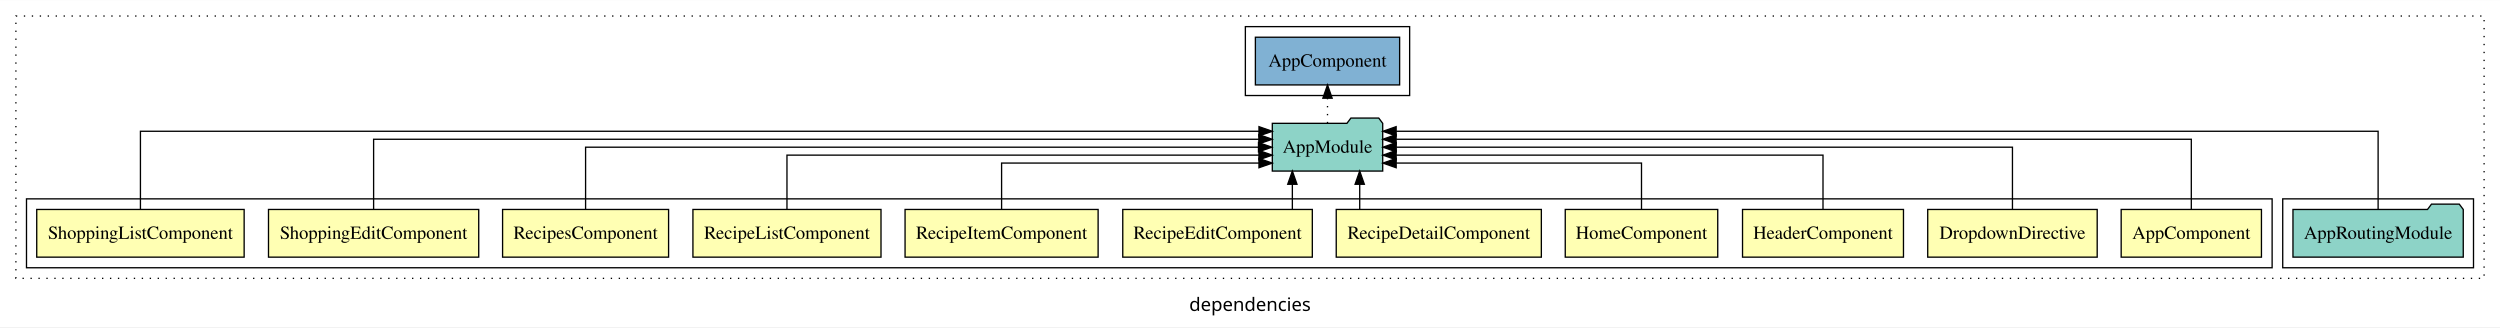
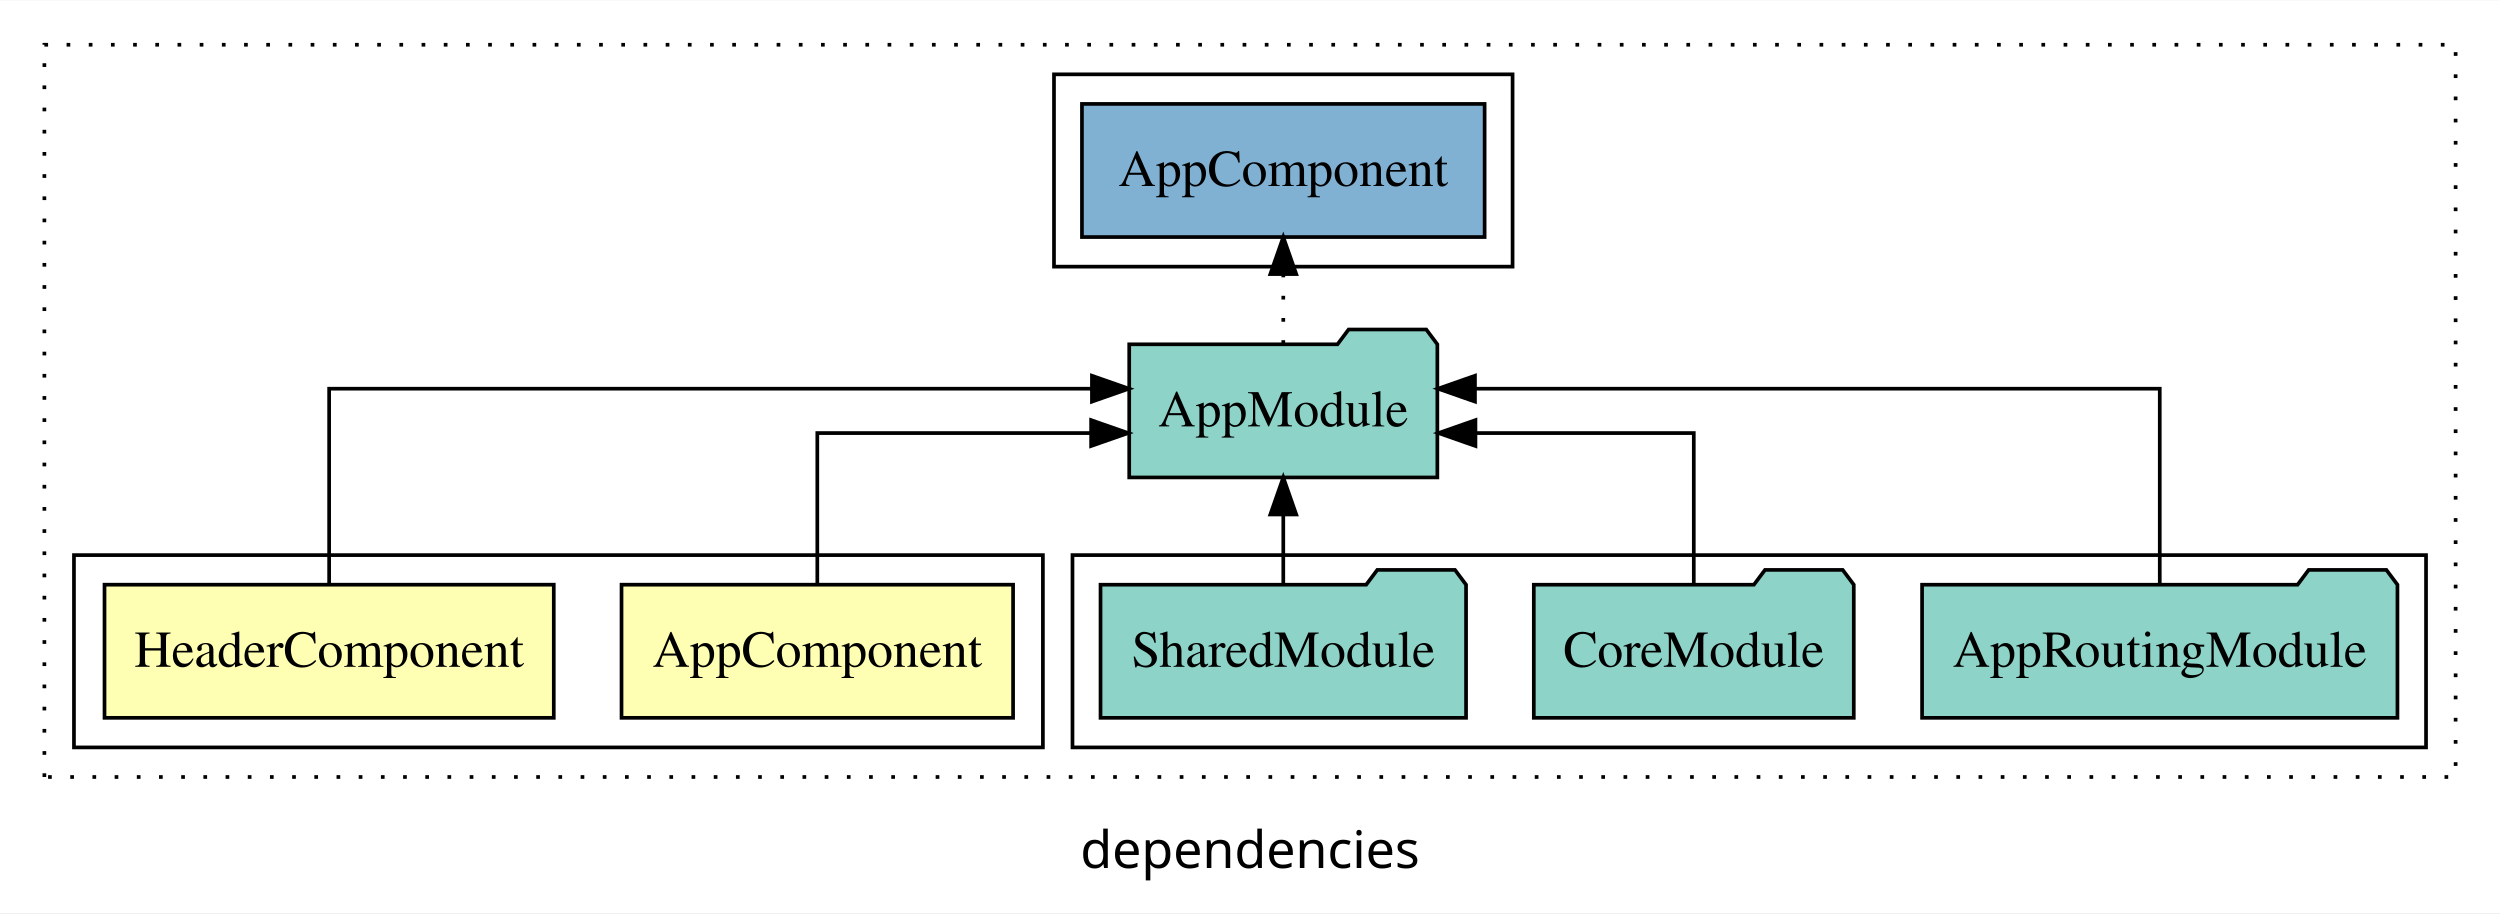
- <svg xmlns="http://www.w3.org/2000/svg" width="1887pt" height="247pt" viewBox="0.00 0.00 1887.00 246.80">
+ <svg xmlns="http://www.w3.org/2000/svg" width="676pt" height="247pt" viewBox="0.00 0.00 676.00 246.80">
  <g id="graph0" class="graph" transform="scale(1 1) rotate(0) translate(4 242.8)">
-     <polygon fill="white" stroke="transparent" points="-4,4 -4,-242.8 1883,-242.8 1883,4 -4,4" />
-     <text text-anchor="middle" x="939.5" y="-8.2" font-family="sans-serif" font-size="14.00">dependencies</text>
+     <polygon fill="white" stroke="transparent" points="-4,4 -4,-242.8 672,-242.8 672,4 -4,4" />
+     <text text-anchor="middle" x="334" y="-8.2" font-family="sans-serif" font-size="14.00">dependencies</text>
    <g id="clust1" class="cluster">
-       <polygon fill="none" stroke="black" stroke-dasharray="1,5" points="8,-32.8 8,-230.8 1871,-230.8 1871,-32.8 8,-32.8" />
+       <polygon fill="none" stroke="black" stroke-dasharray="1,5" points="8,-32.8 8,-230.8 660,-230.8 660,-32.8 8,-32.8" />
    </g>
-     <g id="clust14" class="cluster">
-       <polygon fill="none" stroke="black" points="1719,-40.8 1719,-92.8 1863,-92.8 1863,-40.8 1719,-40.8" />
+     <g id="clust5" class="cluster">
+       <polygon fill="none" stroke="black" points="286,-40.8 286,-92.8 652,-92.8 652,-40.8 286,-40.8" />
    </g>
-     <g id="clust16" class="cluster">
-       <polygon fill="none" stroke="black" points="936,-170.8 936,-222.8 1060,-222.8 1060,-170.8 936,-170.8" />
+     <g id="clust7" class="cluster">
+       <polygon fill="none" stroke="black" points="281,-170.8 281,-222.8 405,-222.8 405,-170.8 281,-170.8" />
    </g>
    <g id="clust2" class="cluster">
-       <polygon fill="none" stroke="black" points="16,-40.8 16,-92.8 1711,-92.8 1711,-40.8 16,-40.8" />
+       <polygon fill="none" stroke="black" points="16,-40.8 16,-92.8 278,-92.8 278,-40.8 16,-40.8" />
    </g>
    <g id="node1" class="node">
-       <polygon fill="#ffffb3" stroke="black" points="1702.94,-84.8 1597.06,-84.8 1597.06,-48.8 1702.94,-48.8 1702.94,-84.8" />
-       <text text-anchor="middle" x="1650" y="-62.6" font-family="Times,serif" font-size="14.00">AppComponent</text>
+       <polygon fill="#ffffb3" stroke="black" points="269.94,-84.8 164.06,-84.8 164.06,-48.8 269.94,-48.8 269.94,-84.8" />
+       <text text-anchor="middle" x="217" y="-62.6" font-family="Times,serif" font-size="14.00">AppComponent</text>
    </g>
-     <g id="node12" class="node">
-       <polygon fill="#8dd3c7" stroke="black" points="1039.66,-149.8 1036.66,-153.8 1015.66,-153.8 1012.66,-149.8 956.34,-149.8 956.34,-113.8 1039.66,-113.8 1039.66,-149.8" />
-       <text text-anchor="middle" x="998" y="-127.6" font-family="Times,serif" font-size="14.00">AppModule</text>
+     <g id="node3" class="node">
+       <polygon fill="#8dd3c7" stroke="black" points="384.66,-149.8 381.66,-153.8 360.66,-153.8 357.66,-149.8 301.34,-149.8 301.34,-113.8 384.66,-113.8 384.66,-149.8" />
+       <text text-anchor="middle" x="343" y="-127.6" font-family="Times,serif" font-size="14.00">AppModule</text>
    </g>
    <g id="edge1" class="edge">
-       <path fill="none" stroke="black" d="M1650,-85.08C1650,-106.12 1650,-137.8 1650,-137.8 1650,-137.8 1049.78,-137.8 1049.78,-137.8" />
-       <polygon fill="black" stroke="black" points="1049.78,-134.3 1039.78,-137.8 1049.78,-141.3 1049.78,-134.3" />
+       <path fill="none" stroke="black" d="M217,-84.82C217,-102.17 217,-125.8 217,-125.8 217,-125.8 291.04,-125.8 291.04,-125.8" />
+       <polygon fill="black" stroke="black" points="291.04,-129.3 301.04,-125.8 291.04,-122.3 291.04,-129.3" />
    </g>
    <g id="node2" class="node">
-       <polygon fill="#ffffb3" stroke="black" points="1578.96,-84.8 1451.04,-84.8 1451.04,-48.8 1578.96,-48.8 1578.96,-84.8" />
-       <text text-anchor="middle" x="1515" y="-62.6" font-family="Times,serif" font-size="14.00">DropdownDirective</text>
+       <polygon fill="#ffffb3" stroke="black" points="145.74,-84.8 24.26,-84.8 24.26,-48.8 145.74,-48.8 145.74,-84.8" />
+       <text text-anchor="middle" x="85" y="-62.6" font-family="Times,serif" font-size="14.00">HeaderComponent</text>
    </g>
    <g id="edge2" class="edge">
-       <path fill="none" stroke="black" d="M1515,-84.91C1515,-104.14 1515,-131.8 1515,-131.8 1515,-131.8 1049.87,-131.8 1049.87,-131.8" />
-       <polygon fill="black" stroke="black" points="1049.87,-128.3 1039.87,-131.8 1049.87,-135.3 1049.87,-128.3" />
+       <path fill="none" stroke="black" d="M85,-85.08C85,-106.12 85,-137.8 85,-137.8 85,-137.8 291.26,-137.8 291.26,-137.8" />
+       <polygon fill="black" stroke="black" points="291.26,-141.3 301.26,-137.8 291.26,-134.3 291.26,-141.3" />
    </g>
-     <g id="node3" class="node">
-       <polygon fill="#ffffb3" stroke="black" points="1432.74,-84.8 1311.26,-84.8 1311.26,-48.8 1432.74,-48.8 1432.74,-84.8" />
-       <text text-anchor="middle" x="1372" y="-62.6" font-family="Times,serif" font-size="14.00">HeaderComponent</text>
+     <g id="node7" class="node">
+       <polygon fill="#80b1d3" stroke="black" points="397.44,-214.8 288.56,-214.8 288.56,-178.8 397.44,-178.8 397.44,-214.8" />
+       <text text-anchor="middle" x="343" y="-192.6" font-family="Times,serif" font-size="14.00">AppComponent </text>
+     </g>
+     <g id="edge6" class="edge">
+       <path fill="none" stroke="black" stroke-dasharray="1,5" d="M343,-149.91C343,-149.91 343,-168.79 343,-168.79" />
+       <polygon fill="black" stroke="black" points="339.5,-168.79 343,-178.79 346.5,-168.79 339.5,-168.79" />
+     </g>
+     <g id="node4" class="node">
+       <polygon fill="#8dd3c7" stroke="black" points="644.27,-84.8 641.27,-88.8 620.27,-88.8 617.27,-84.8 515.73,-84.8 515.73,-48.8 644.27,-48.8 644.27,-84.8" />
+       <text text-anchor="middle" x="580" y="-62.6" font-family="Times,serif" font-size="14.00">AppRoutingModule</text>
    </g>
    <g id="edge3" class="edge">
-       <path fill="none" stroke="black" d="M1372,-84.82C1372,-102.17 1372,-125.8 1372,-125.8 1372,-125.8 1049.81,-125.8 1049.81,-125.8" />
-       <polygon fill="black" stroke="black" points="1049.81,-122.3 1039.81,-125.8 1049.81,-129.3 1049.81,-122.3" />
+       <path fill="none" stroke="black" d="M580,-85.08C580,-106.12 580,-137.8 580,-137.8 580,-137.8 394.83,-137.8 394.83,-137.8" />
+       <polygon fill="black" stroke="black" points="394.83,-134.3 384.83,-137.8 394.83,-141.3 394.83,-134.3" />
    </g>
-     <g id="node4" class="node">
-       <polygon fill="#ffffb3" stroke="black" points="1292.55,-84.8 1177.45,-84.8 1177.45,-48.8 1292.55,-48.8 1292.55,-84.8" />
-       <text text-anchor="middle" x="1235" y="-62.6" font-family="Times,serif" font-size="14.00">HomeComponent</text>
+     <g id="node5" class="node">
+       <polygon fill="#8dd3c7" stroke="black" points="497.26,-84.8 494.26,-88.8 473.26,-88.8 470.26,-84.8 410.74,-84.8 410.74,-48.8 497.26,-48.8 497.26,-84.8" />
+       <text text-anchor="middle" x="454" y="-62.6" font-family="Times,serif" font-size="14.00">CoreModule</text>
    </g>
    <g id="edge4" class="edge">
-       <path fill="none" stroke="black" d="M1235,-85.04C1235,-100.37 1235,-119.8 1235,-119.8 1235,-119.8 1049.83,-119.8 1049.83,-119.8" />
-       <polygon fill="black" stroke="black" points="1049.83,-116.3 1039.83,-119.8 1049.83,-123.3 1049.83,-116.3" />
+       <path fill="none" stroke="black" d="M454,-84.82C454,-102.17 454,-125.8 454,-125.8 454,-125.8 394.96,-125.8 394.96,-125.8" />
+       <polygon fill="black" stroke="black" points="394.96,-122.3 384.96,-125.8 394.96,-129.3 394.96,-122.3" />
    </g>
-     <g id="node5" class="node">
-       <polygon fill="#ffffb3" stroke="black" points="1159.41,-84.8 1004.59,-84.8 1004.59,-48.8 1159.41,-48.8 1159.41,-84.8" />
-       <text text-anchor="middle" x="1082" y="-62.6" font-family="Times,serif" font-size="14.00">RecipeDetailComponent</text>
+     <g id="node6" class="node">
+       <polygon fill="#8dd3c7" stroke="black" points="392.42,-84.8 389.42,-88.8 368.42,-88.8 365.42,-84.8 293.58,-84.8 293.58,-48.8 392.42,-48.8 392.42,-84.8" />
+       <text text-anchor="middle" x="343" y="-62.6" font-family="Times,serif" font-size="14.00">SharedModule</text>
    </g>
    <g id="edge5" class="edge">
-       <path fill="none" stroke="black" d="M1022.31,-84.91C1022.31,-84.91 1022.31,-103.79 1022.31,-103.79" />
-       <polygon fill="black" stroke="black" points="1018.81,-103.79 1022.31,-113.79 1025.81,-103.79 1018.81,-103.79" />
-     </g>
-     <g id="node6" class="node">
-       <polygon fill="#ffffb3" stroke="black" points="986.54,-84.8 843.46,-84.8 843.46,-48.8 986.54,-48.8 986.54,-84.8" />
-       <text text-anchor="middle" x="915" y="-62.6" font-family="Times,serif" font-size="14.00">RecipeEditComponent</text>
-     </g>
-     <g id="edge6" class="edge">
-       <path fill="none" stroke="black" d="M971.47,-84.91C971.47,-84.91 971.47,-103.79 971.47,-103.79" />
-       <polygon fill="black" stroke="black" points="967.97,-103.79 971.47,-113.79 974.97,-103.79 967.97,-103.79" />
-     </g>
-     <g id="node7" class="node">
-       <polygon fill="#ffffb3" stroke="black" points="824.86,-84.8 679.14,-84.8 679.14,-48.8 824.86,-48.8 824.86,-84.8" />
-       <text text-anchor="middle" x="752" y="-62.6" font-family="Times,serif" font-size="14.00">RecipeItemComponent</text>
-     </g>
-     <g id="edge7" class="edge">
-       <path fill="none" stroke="black" d="M752,-85.04C752,-100.37 752,-119.8 752,-119.8 752,-119.8 946.27,-119.8 946.27,-119.8" />
-       <polygon fill="black" stroke="black" points="946.27,-123.3 956.27,-119.8 946.27,-116.3 946.27,-123.3" />
-     </g>
-     <g id="node8" class="node">
-       <polygon fill="#ffffb3" stroke="black" points="660.98,-84.8 519.02,-84.8 519.02,-48.8 660.98,-48.8 660.98,-84.8" />
-       <text text-anchor="middle" x="590" y="-62.6" font-family="Times,serif" font-size="14.00">RecipeListComponent</text>
-     </g>
-     <g id="edge8" class="edge">
-       <path fill="none" stroke="black" d="M590,-84.82C590,-102.17 590,-125.8 590,-125.8 590,-125.8 946.25,-125.8 946.25,-125.8" />
-       <polygon fill="black" stroke="black" points="946.25,-129.3 956.25,-125.8 946.25,-122.3 946.25,-129.3" />
-     </g>
-     <g id="node9" class="node">
-       <polygon fill="#ffffb3" stroke="black" points="500.65,-84.8 375.35,-84.8 375.35,-48.8 500.65,-48.8 500.65,-84.8" />
-       <text text-anchor="middle" x="438" y="-62.6" font-family="Times,serif" font-size="14.00">RecipesComponent</text>
-     </g>
-     <g id="edge9" class="edge">
-       <path fill="none" stroke="black" d="M438,-84.91C438,-104.14 438,-131.8 438,-131.8 438,-131.8 945.91,-131.8 945.91,-131.8" />
-       <polygon fill="black" stroke="black" points="945.91,-135.3 955.91,-131.8 945.91,-128.3 945.91,-135.3" />
-     </g>
-     <g id="node10" class="node">
-       <polygon fill="#ffffb3" stroke="black" points="357.34,-84.8 198.66,-84.8 198.66,-48.8 357.34,-48.8 357.34,-84.8" />
-       <text text-anchor="middle" x="278" y="-62.6" font-family="Times,serif" font-size="14.00">ShoppingEditComponent</text>
-     </g>
-     <g id="edge10" class="edge">
-       <path fill="none" stroke="black" d="M278,-85.08C278,-106.12 278,-137.8 278,-137.8 278,-137.8 946.18,-137.8 946.18,-137.8" />
-       <polygon fill="black" stroke="black" points="946.18,-141.3 956.18,-137.8 946.18,-134.3 946.18,-141.3" />
-     </g>
-     <g id="node11" class="node">
-       <polygon fill="#ffffb3" stroke="black" points="180.28,-84.8 23.72,-84.8 23.72,-48.8 180.28,-48.8 180.28,-84.8" />
-       <text text-anchor="middle" x="102" y="-62.6" font-family="Times,serif" font-size="14.00">ShoppingListComponent</text>
-     </g>
-     <g id="edge11" class="edge">
-       <path fill="none" stroke="black" d="M102,-85.05C102,-107.82 102,-143.8 102,-143.8 102,-143.8 946.28,-143.8 946.28,-143.8" />
-       <polygon fill="black" stroke="black" points="946.28,-147.3 956.28,-143.8 946.28,-140.3 946.28,-147.3" />
-     </g>
-     <g id="node14" class="node">
-       <polygon fill="#80b1d3" stroke="black" points="1052.44,-214.8 943.56,-214.8 943.56,-178.8 1052.44,-178.8 1052.44,-214.8" />
-       <text text-anchor="middle" x="998" y="-192.6" font-family="Times,serif" font-size="14.00">AppComponent </text>
-     </g>
-     <g id="edge13" class="edge">
-       <path fill="none" stroke="black" stroke-dasharray="1,5" d="M998,-149.91C998,-149.91 998,-168.79 998,-168.79" />
-       <polygon fill="black" stroke="black" points="994.5,-168.79 998,-178.79 1001.5,-168.79 994.5,-168.79" />
-     </g>
-     <g id="node13" class="node">
-       <polygon fill="#8dd3c7" stroke="black" points="1855.27,-84.8 1852.27,-88.8 1831.27,-88.8 1828.27,-84.8 1726.73,-84.8 1726.73,-48.8 1855.27,-48.8 1855.27,-84.8" />
-       <text text-anchor="middle" x="1791" y="-62.6" font-family="Times,serif" font-size="14.00">AppRoutingModule</text>
-     </g>
-     <g id="edge12" class="edge">
-       <path fill="none" stroke="black" d="M1791,-85.05C1791,-107.82 1791,-143.8 1791,-143.8 1791,-143.8 1049.8,-143.8 1049.8,-143.8" />
-       <polygon fill="black" stroke="black" points="1049.8,-140.3 1039.8,-143.8 1049.8,-147.3 1049.8,-140.3" />
+       <path fill="none" stroke="black" d="M343,-84.91C343,-84.91 343,-103.79 343,-103.79" />
+       <polygon fill="black" stroke="black" points="339.5,-103.79 343,-113.79 346.5,-103.79 339.5,-103.79" />
    </g>
  </g>
</svg>
